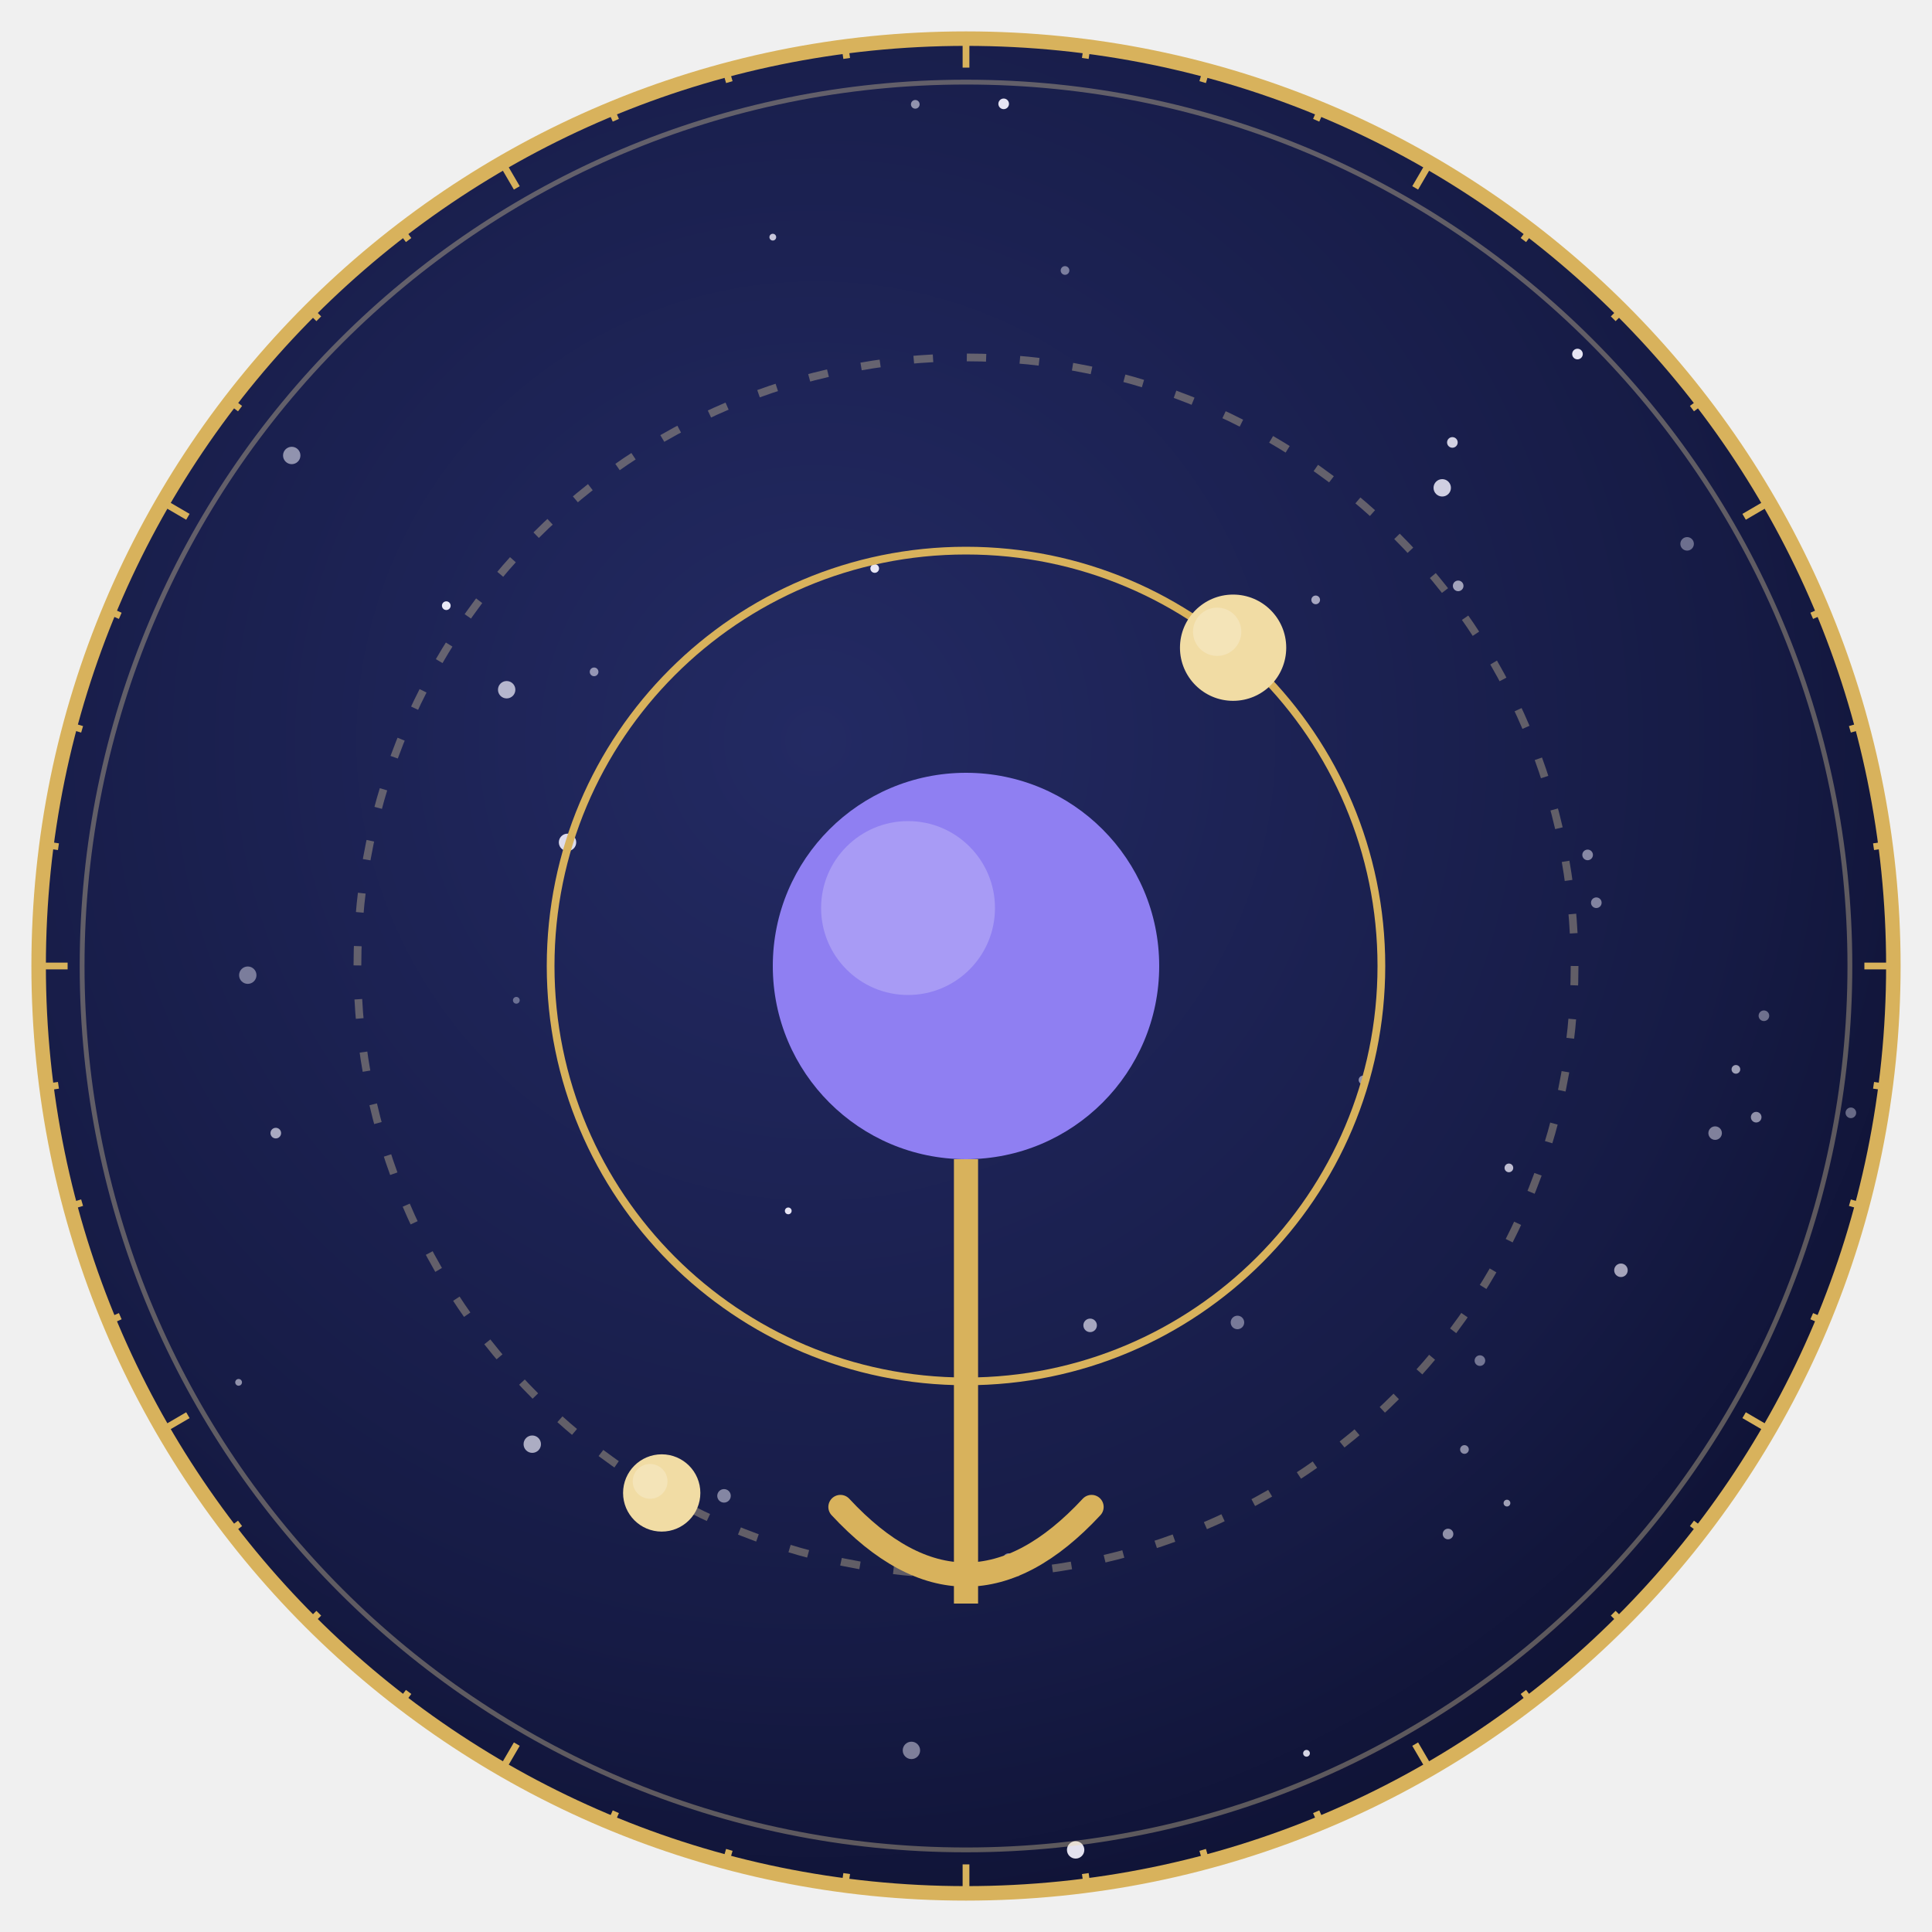
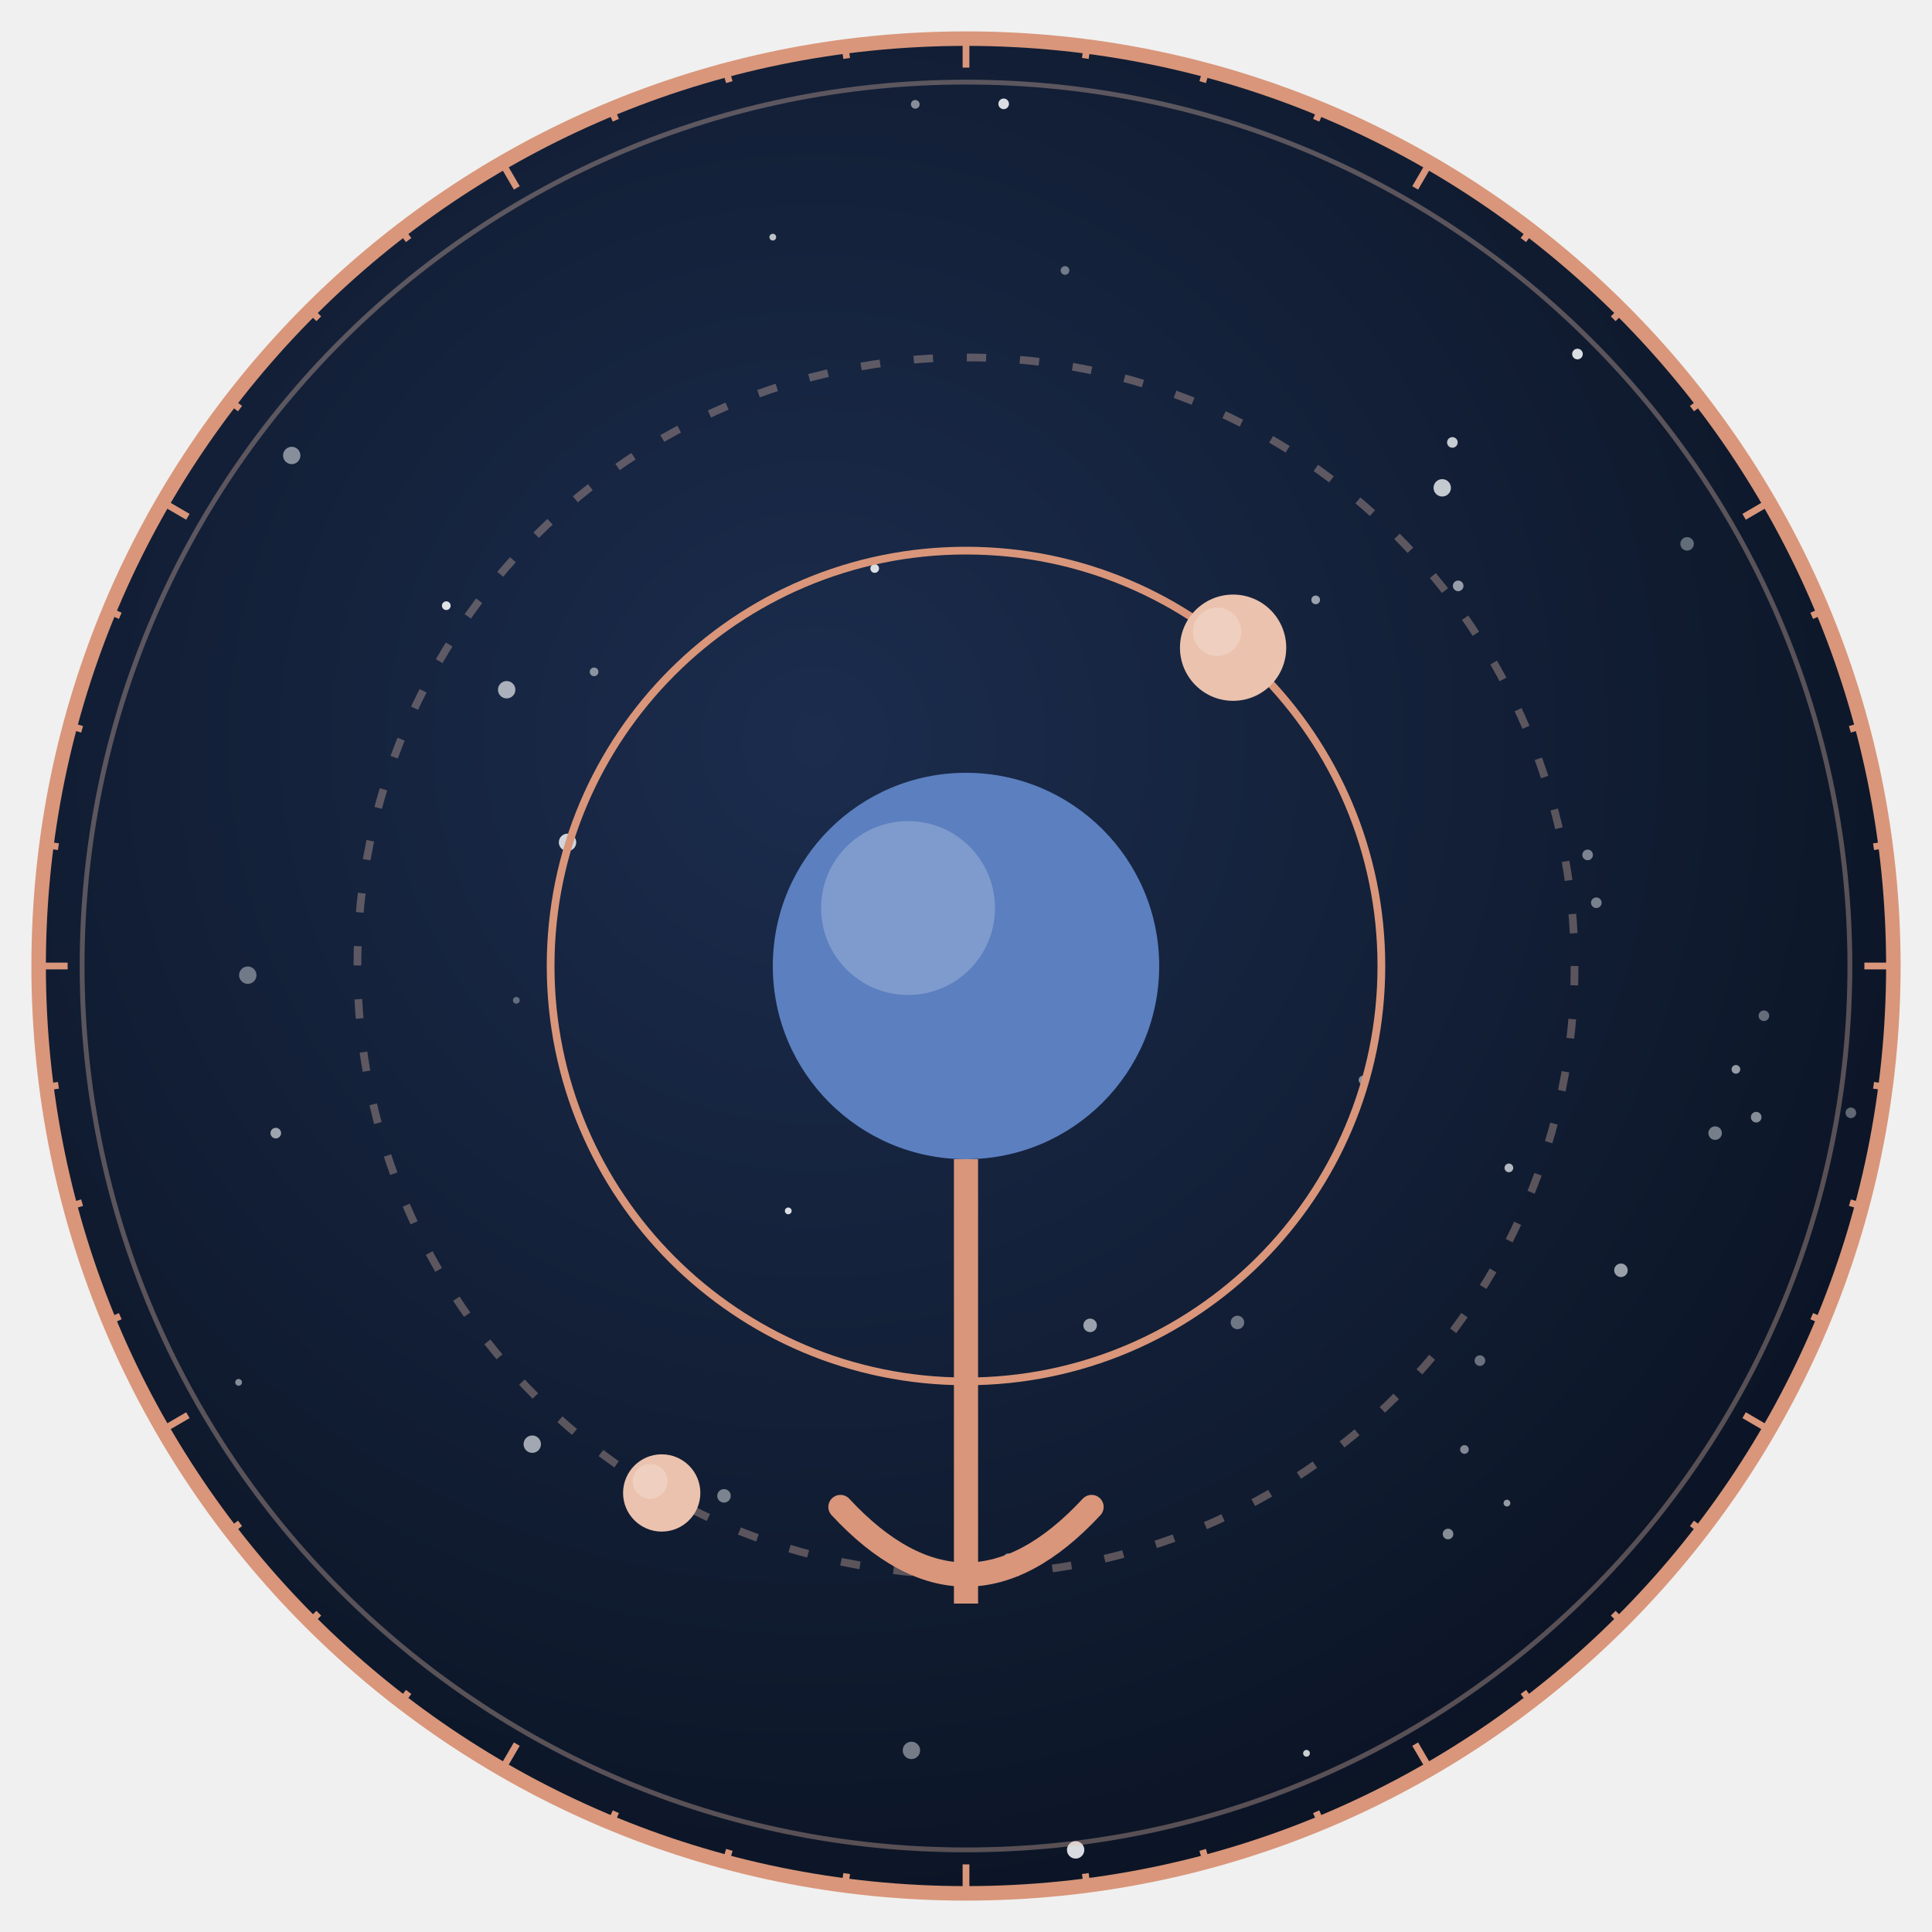
<svg xmlns="http://www.w3.org/2000/svg" viewBox="0 0 400 400" width="400" height="400" role="img" aria-hidden="true">
  <defs>
    <radialGradient id="g" cx="42%" cy="38%" r="70%">
-       <stop offset="0" stop-color="#232a63" />
-       <stop offset=".7" stop-color="#161b45" />
-       <stop offset="1" stop-color="#0d1030" />
+       <stop offset="0" stop-color="#1b2c4d" />
+       <stop offset=".7" stop-color="#0f1a2e" />
+       <stop offset="1" stop-color="#0a1222" />
    </radialGradient>
    <clipPath id="c">
      <circle cx="200.0" cy="200.0" r="192.0" />
    </clipPath>
  </defs>
  <circle cx="200.0" cy="200.0" r="192.0" fill="url(#g)" />
  <g clip-path="url(#c)">
-     <circle cx="208.8" cy="322.7" r="1.1" fill="#f5f3ff" opacity="0.52" />
-     <circle cx="306.4" cy="281.7" r="1.1" fill="#f5f3ff" opacity="0.42" />
-     <circle cx="298.6" cy="101.0" r="1.8" fill="#f5f3ff" opacity="0.83" />
-     <circle cx="256.2" cy="273.8" r="1.4" fill="#f5f3ff" opacity="0.43" />
-     <circle cx="220.5" cy="56.0" r="0.9" fill="#f5f3ff" opacity="0.44" />
-     <circle cx="282.2" cy="223.6" r="0.9" fill="#f5f3ff" opacity="0.55" />
-     <circle cx="49.4" cy="286.2" r="0.7" fill="#f5f3ff" opacity="0.54" />
-     <circle cx="149.9" cy="309.7" r="1.4" fill="#f5f3ff" opacity="0.49" />
-     <circle cx="222.7" cy="383.0" r="1.8" fill="#f5f3ff" opacity="0.92" />
-     <circle cx="110.2" cy="299.0" r="1.8" fill="#f5f3ff" opacity="0.67" />
-     <circle cx="123.0" cy="139.1" r="0.9" fill="#f5f3ff" opacity="0.55" />
-     <circle cx="363.6" cy="231.3" r="1.1" fill="#f5f3ff" opacity="0.55" />
-     <circle cx="189.5" cy="21.6" r="0.9" fill="#f5f3ff" opacity="0.54" />
-     <circle cx="225.7" cy="274.4" r="1.4" fill="#f5f3ff" opacity="0.64" />
-     <circle cx="326.6" cy="73.3" r="1.1" fill="#f5f3ff" opacity="0.93" />
-     <circle cx="270.5" cy="363.0" r="0.7" fill="#f5f3ff" opacity="0.86" />
-     <circle cx="214.8" cy="322.0" r="1.1" fill="#f5f3ff" opacity="0.84" />
-     <circle cx="335.6" cy="263.0" r="1.4" fill="#f5f3ff" opacity="0.64" />
-     <circle cx="216.9" cy="217.2" r="0.9" fill="#f5f3ff" opacity="0.48" />
-     <circle cx="383.2" cy="230.4" r="1.1" fill="#f5f3ff" opacity="0.38" />
-     <circle cx="355.1" cy="234.6" r="1.4" fill="#f5f3ff" opacity="0.48" />
-     <circle cx="163.2" cy="250.7" r="0.7" fill="#f5f3ff" opacity="0.93" />
-     <circle cx="300.7" cy="91.6" r="1.1" fill="#f5f3ff" opacity="0.84" />
-     <circle cx="207.8" cy="21.5" r="1.1" fill="#f5f3ff" opacity="0.93" />
-     <circle cx="92.4" cy="125.4" r="0.9" fill="#f5f3ff" opacity="0.95" />
-     <circle cx="301.9" cy="121.3" r="1.1" fill="#f5f3ff" opacity="0.62" />
-     <circle cx="359.4" cy="221.4" r="0.9" fill="#f5f3ff" opacity="0.62" />
-     <circle cx="178.2" cy="201.7" r="1.8" fill="#f5f3ff" opacity="0.68" />
-     <circle cx="181.1" cy="117.7" r="0.9" fill="#f5f3ff" opacity="0.94" />
-     <circle cx="330.5" cy="186.9" r="1.1" fill="#f5f3ff" opacity="0.48" />
-     <circle cx="106.9" cy="207.1" r="0.7" fill="#f5f3ff" opacity="0.37" />
-     <circle cx="188.7" cy="362.4" r="1.8" fill="#f5f3ff" opacity="0.47" />
-     <circle cx="312.0" cy="311.2" r="0.7" fill="#f5f3ff" opacity="0.62" />
-     <circle cx="160.0" cy="49.1" r="0.7" fill="#f5f3ff" opacity="0.79" />
-     <circle cx="104.9" cy="142.8" r="1.8" fill="#f5f3ff" opacity="0.70" />
-     <circle cx="365.2" cy="210.3" r="1.1" fill="#f5f3ff" opacity="0.40" />
-     <circle cx="299.8" cy="317.6" r="1.1" fill="#f5f3ff" opacity="0.55" />
-     <circle cx="328.7" cy="177.0" r="1.1" fill="#f5f3ff" opacity="0.50" />
-     <circle cx="272.4" cy="124.2" r="0.9" fill="#f5f3ff" opacity="0.64" />
-     <circle cx="51.3" cy="201.9" r="1.8" fill="#f5f3ff" opacity="0.44" />
-     <circle cx="117.5" cy="174.4" r="1.8" fill="#f5f3ff" opacity="0.89" />
-     <circle cx="312.4" cy="241.8" r="0.9" fill="#f5f3ff" opacity="0.75" />
-     <circle cx="57.1" cy="234.6" r="1.1" fill="#f5f3ff" opacity="0.65" />
-     <circle cx="349.3" cy="112.6" r="1.4" fill="#f5f3ff" opacity="0.39" />
-     <circle cx="60.4" cy="94.3" r="1.8" fill="#f5f3ff" opacity="0.54" />
-     <circle cx="303.2" cy="300.1" r="0.9" fill="#f5f3ff" opacity="0.52" />
-     <circle cx="200.0" cy="200.0" r="40" fill="#8f7ff2" />
+     <circle cx="208.8" cy="322.7" r="1.1" fill="#e9ecef" opacity="0.52" />
+     <circle cx="306.4" cy="281.7" r="1.1" fill="#e9ecef" opacity="0.42" />
+     <circle cx="298.6" cy="101.0" r="1.8" fill="#e9ecef" opacity="0.83" />
+     <circle cx="256.2" cy="273.8" r="1.4" fill="#e9ecef" opacity="0.43" />
+     <circle cx="220.5" cy="56.0" r="0.9" fill="#e9ecef" opacity="0.44" />
+     <circle cx="282.2" cy="223.6" r="0.9" fill="#e9ecef" opacity="0.55" />
+     <circle cx="49.4" cy="286.2" r="0.7" fill="#e9ecef" opacity="0.54" />
+     <circle cx="149.9" cy="309.7" r="1.4" fill="#e9ecef" opacity="0.49" />
+     <circle cx="222.7" cy="383.0" r="1.8" fill="#e9ecef" opacity="0.92" />
+     <circle cx="110.2" cy="299.0" r="1.8" fill="#e9ecef" opacity="0.67" />
+     <circle cx="123.0" cy="139.1" r="0.9" fill="#e9ecef" opacity="0.55" />
+     <circle cx="363.6" cy="231.3" r="1.1" fill="#e9ecef" opacity="0.55" />
+     <circle cx="189.5" cy="21.6" r="0.9" fill="#e9ecef" opacity="0.54" />
+     <circle cx="225.7" cy="274.4" r="1.4" fill="#e9ecef" opacity="0.64" />
+     <circle cx="326.6" cy="73.3" r="1.1" fill="#e9ecef" opacity="0.93" />
+     <circle cx="270.5" cy="363.0" r="0.7" fill="#e9ecef" opacity="0.86" />
+     <circle cx="214.8" cy="322.0" r="1.1" fill="#e9ecef" opacity="0.84" />
+     <circle cx="335.6" cy="263.0" r="1.4" fill="#e9ecef" opacity="0.64" />
+     <circle cx="216.9" cy="217.2" r="0.9" fill="#e9ecef" opacity="0.48" />
+     <circle cx="383.2" cy="230.4" r="1.1" fill="#e9ecef" opacity="0.38" />
+     <circle cx="355.1" cy="234.6" r="1.4" fill="#e9ecef" opacity="0.48" />
+     <circle cx="163.2" cy="250.7" r="0.7" fill="#e9ecef" opacity="0.93" />
+     <circle cx="300.7" cy="91.6" r="1.1" fill="#e9ecef" opacity="0.84" />
+     <circle cx="207.8" cy="21.5" r="1.1" fill="#e9ecef" opacity="0.93" />
+     <circle cx="92.4" cy="125.4" r="0.9" fill="#e9ecef" opacity="0.95" />
+     <circle cx="301.9" cy="121.3" r="1.1" fill="#e9ecef" opacity="0.62" />
+     <circle cx="359.4" cy="221.4" r="0.9" fill="#e9ecef" opacity="0.62" />
+     <circle cx="178.2" cy="201.7" r="1.8" fill="#e9ecef" opacity="0.68" />
+     <circle cx="181.1" cy="117.7" r="0.9" fill="#e9ecef" opacity="0.94" />
+     <circle cx="330.5" cy="186.9" r="1.1" fill="#e9ecef" opacity="0.48" />
+     <circle cx="106.9" cy="207.1" r="0.7" fill="#e9ecef" opacity="0.37" />
+     <circle cx="188.7" cy="362.4" r="1.8" fill="#e9ecef" opacity="0.47" />
+     <circle cx="312.0" cy="311.2" r="0.7" fill="#e9ecef" opacity="0.62" />
+     <circle cx="160.0" cy="49.1" r="0.7" fill="#e9ecef" opacity="0.79" />
+     <circle cx="104.9" cy="142.8" r="1.8" fill="#e9ecef" opacity="0.70" />
+     <circle cx="365.2" cy="210.3" r="1.1" fill="#e9ecef" opacity="0.40" />
+     <circle cx="299.8" cy="317.6" r="1.1" fill="#e9ecef" opacity="0.55" />
+     <circle cx="328.7" cy="177.0" r="1.1" fill="#e9ecef" opacity="0.50" />
+     <circle cx="272.4" cy="124.2" r="0.9" fill="#e9ecef" opacity="0.64" />
+     <circle cx="51.3" cy="201.9" r="1.8" fill="#e9ecef" opacity="0.44" />
+     <circle cx="117.5" cy="174.4" r="1.8" fill="#e9ecef" opacity="0.89" />
+     <circle cx="312.4" cy="241.8" r="0.9" fill="#e9ecef" opacity="0.75" />
+     <circle cx="57.1" cy="234.6" r="1.1" fill="#e9ecef" opacity="0.65" />
+     <circle cx="349.3" cy="112.6" r="1.4" fill="#e9ecef" opacity="0.39" />
+     <circle cx="60.4" cy="94.3" r="1.8" fill="#e9ecef" opacity="0.54" />
+     <circle cx="303.2" cy="300.1" r="0.9" fill="#e9ecef" opacity="0.52" />
+     <circle cx="200.0" cy="200.0" r="40" fill="#5b7fbf" />
    <circle cx="188.0" cy="188.0" r="18.0" fill="#fff" opacity=".22" />
-     <ellipse cx="200" cy="200" rx="86" ry="86" transform="rotate(0 200 200)" fill="none" stroke="#d8b25c" stroke-width="1.6" opacity="1" />
-     <ellipse cx="200" cy="200" rx="126" ry="126" transform="rotate(0 200 200)" fill="none" stroke="rgba(241,220,164,.34)" stroke-width="1.6" opacity="1" stroke-dasharray="4 7" />
-     <circle cx="255.3" cy="134.1" r="11" fill="#f1dca4" />
+     <ellipse cx="200" cy="200" rx="86" ry="86" transform="rotate(0 200 200)" fill="none" stroke="#d9967a" stroke-width="1.6" opacity="1" />
+     <ellipse cx="200" cy="200" rx="126" ry="126" transform="rotate(0 200 200)" fill="none" stroke="rgba(235,194,174,.34)" stroke-width="1.6" opacity="1" stroke-dasharray="4 7" />
+     <circle cx="255.3" cy="134.1" r="11" fill="#ebc2ae" />
    <circle cx="252.0" cy="130.8" r="5.0" fill="#fff" opacity=".22" />
-     <circle cx="137.0" cy="309.1" r="8" fill="#f1dca4" />
+     <circle cx="137.0" cy="309.1" r="8" fill="#ebc2ae" />
    <circle cx="134.6" cy="306.7" r="3.6" fill="#fff" opacity=".22" />
-     <path d="M200 240 L200 332" stroke="#d8b25c" stroke-width="5" />
-     <path d="M174 312 Q200 340 226 312" fill="none" stroke="#d8b25c" stroke-width="5" stroke-linecap="round" />
+     <path d="M200 240 L200 332" stroke="#d9967a" stroke-width="5" />
+     <path d="M174 312 Q200 340 226 312" fill="none" stroke="#d9967a" stroke-width="5" stroke-linecap="round" />
  </g>
-   <circle cx="200.0" cy="200.0" r="192.0" fill="none" stroke="#d8b25c" stroke-width="3" />
-   <circle cx="200.0" cy="200.0" r="183.0" fill="none" stroke="rgba(241,220,164,.34)" stroke-width="1" />
-   <g stroke="#d8b25c" stroke-width="1.4">
+   <circle cx="200.0" cy="200.0" r="192.0" fill="none" stroke="#d9967a" stroke-width="3" />
+   <circle cx="200.0" cy="200.0" r="183.0" fill="none" stroke="rgba(235,194,174,.34)" stroke-width="1" />
+   <g stroke="#d9967a" stroke-width="1.4">
    <line x1="393.0" y1="200.0" x2="386.0" y2="200.0" />
    <line x1="391.3" y1="225.2" x2="387.9" y2="224.7" />
    <line x1="386.4" y1="250.0" x2="383.0" y2="249.0" />
    <line x1="378.3" y1="273.9" x2="375.1" y2="272.5" />
    <line x1="367.1" y1="296.5" x2="361.1" y2="293.0" />
    <line x1="353.1" y1="317.5" x2="350.3" y2="315.4" />
    <line x1="336.5" y1="336.5" x2="334.0" y2="334.0" />
    <line x1="317.5" y1="353.1" x2="315.4" y2="350.3" />
    <line x1="296.5" y1="367.1" x2="293.0" y2="361.1" />
    <line x1="273.9" y1="378.3" x2="272.5" y2="375.1" />
    <line x1="250.0" y1="386.4" x2="249.0" y2="383.0" />
    <line x1="225.2" y1="391.3" x2="224.7" y2="387.9" />
    <line x1="200.0" y1="393.0" x2="200.0" y2="386.0" />
    <line x1="174.8" y1="391.3" x2="175.3" y2="387.9" />
    <line x1="150.0" y1="386.4" x2="151.0" y2="383.0" />
    <line x1="126.1" y1="378.3" x2="127.5" y2="375.1" />
    <line x1="103.5" y1="367.1" x2="107.0" y2="361.1" />
    <line x1="82.5" y1="353.1" x2="84.6" y2="350.3" />
    <line x1="63.5" y1="336.5" x2="66.0" y2="334.0" />
    <line x1="46.9" y1="317.5" x2="49.7" y2="315.4" />
    <line x1="32.9" y1="296.5" x2="38.9" y2="293.0" />
    <line x1="21.7" y1="273.9" x2="24.9" y2="272.5" />
    <line x1="13.6" y1="250.0" x2="17.0" y2="249.0" />
    <line x1="8.7" y1="225.2" x2="12.1" y2="224.7" />
    <line x1="7.0" y1="200.0" x2="14.0" y2="200.0" />
    <line x1="8.7" y1="174.8" x2="12.1" y2="175.3" />
    <line x1="13.6" y1="150.0" x2="17.0" y2="151.0" />
    <line x1="21.7" y1="126.1" x2="24.9" y2="127.5" />
    <line x1="32.9" y1="103.5" x2="38.9" y2="107.0" />
    <line x1="46.9" y1="82.5" x2="49.7" y2="84.6" />
    <line x1="63.5" y1="63.5" x2="66.0" y2="66.0" />
    <line x1="82.5" y1="46.9" x2="84.6" y2="49.7" />
    <line x1="103.5" y1="32.9" x2="107.0" y2="38.9" />
    <line x1="126.1" y1="21.7" x2="127.5" y2="24.9" />
    <line x1="150.0" y1="13.6" x2="151.0" y2="17.0" />
    <line x1="174.8" y1="8.7" x2="175.3" y2="12.1" />
    <line x1="200.0" y1="7.0" x2="200.0" y2="14.0" />
    <line x1="225.2" y1="8.7" x2="224.7" y2="12.1" />
    <line x1="250.0" y1="13.6" x2="249.0" y2="17.0" />
    <line x1="273.9" y1="21.7" x2="272.5" y2="24.9" />
    <line x1="296.5" y1="32.9" x2="293.0" y2="38.9" />
    <line x1="317.5" y1="46.9" x2="315.4" y2="49.7" />
    <line x1="336.5" y1="63.5" x2="334.0" y2="66.0" />
    <line x1="353.1" y1="82.5" x2="350.3" y2="84.6" />
    <line x1="367.1" y1="103.5" x2="361.1" y2="107.0" />
    <line x1="378.3" y1="126.1" x2="375.1" y2="127.5" />
    <line x1="386.4" y1="150.0" x2="383.0" y2="151.0" />
    <line x1="391.3" y1="174.8" x2="387.9" y2="175.3" />
  </g>
</svg>
